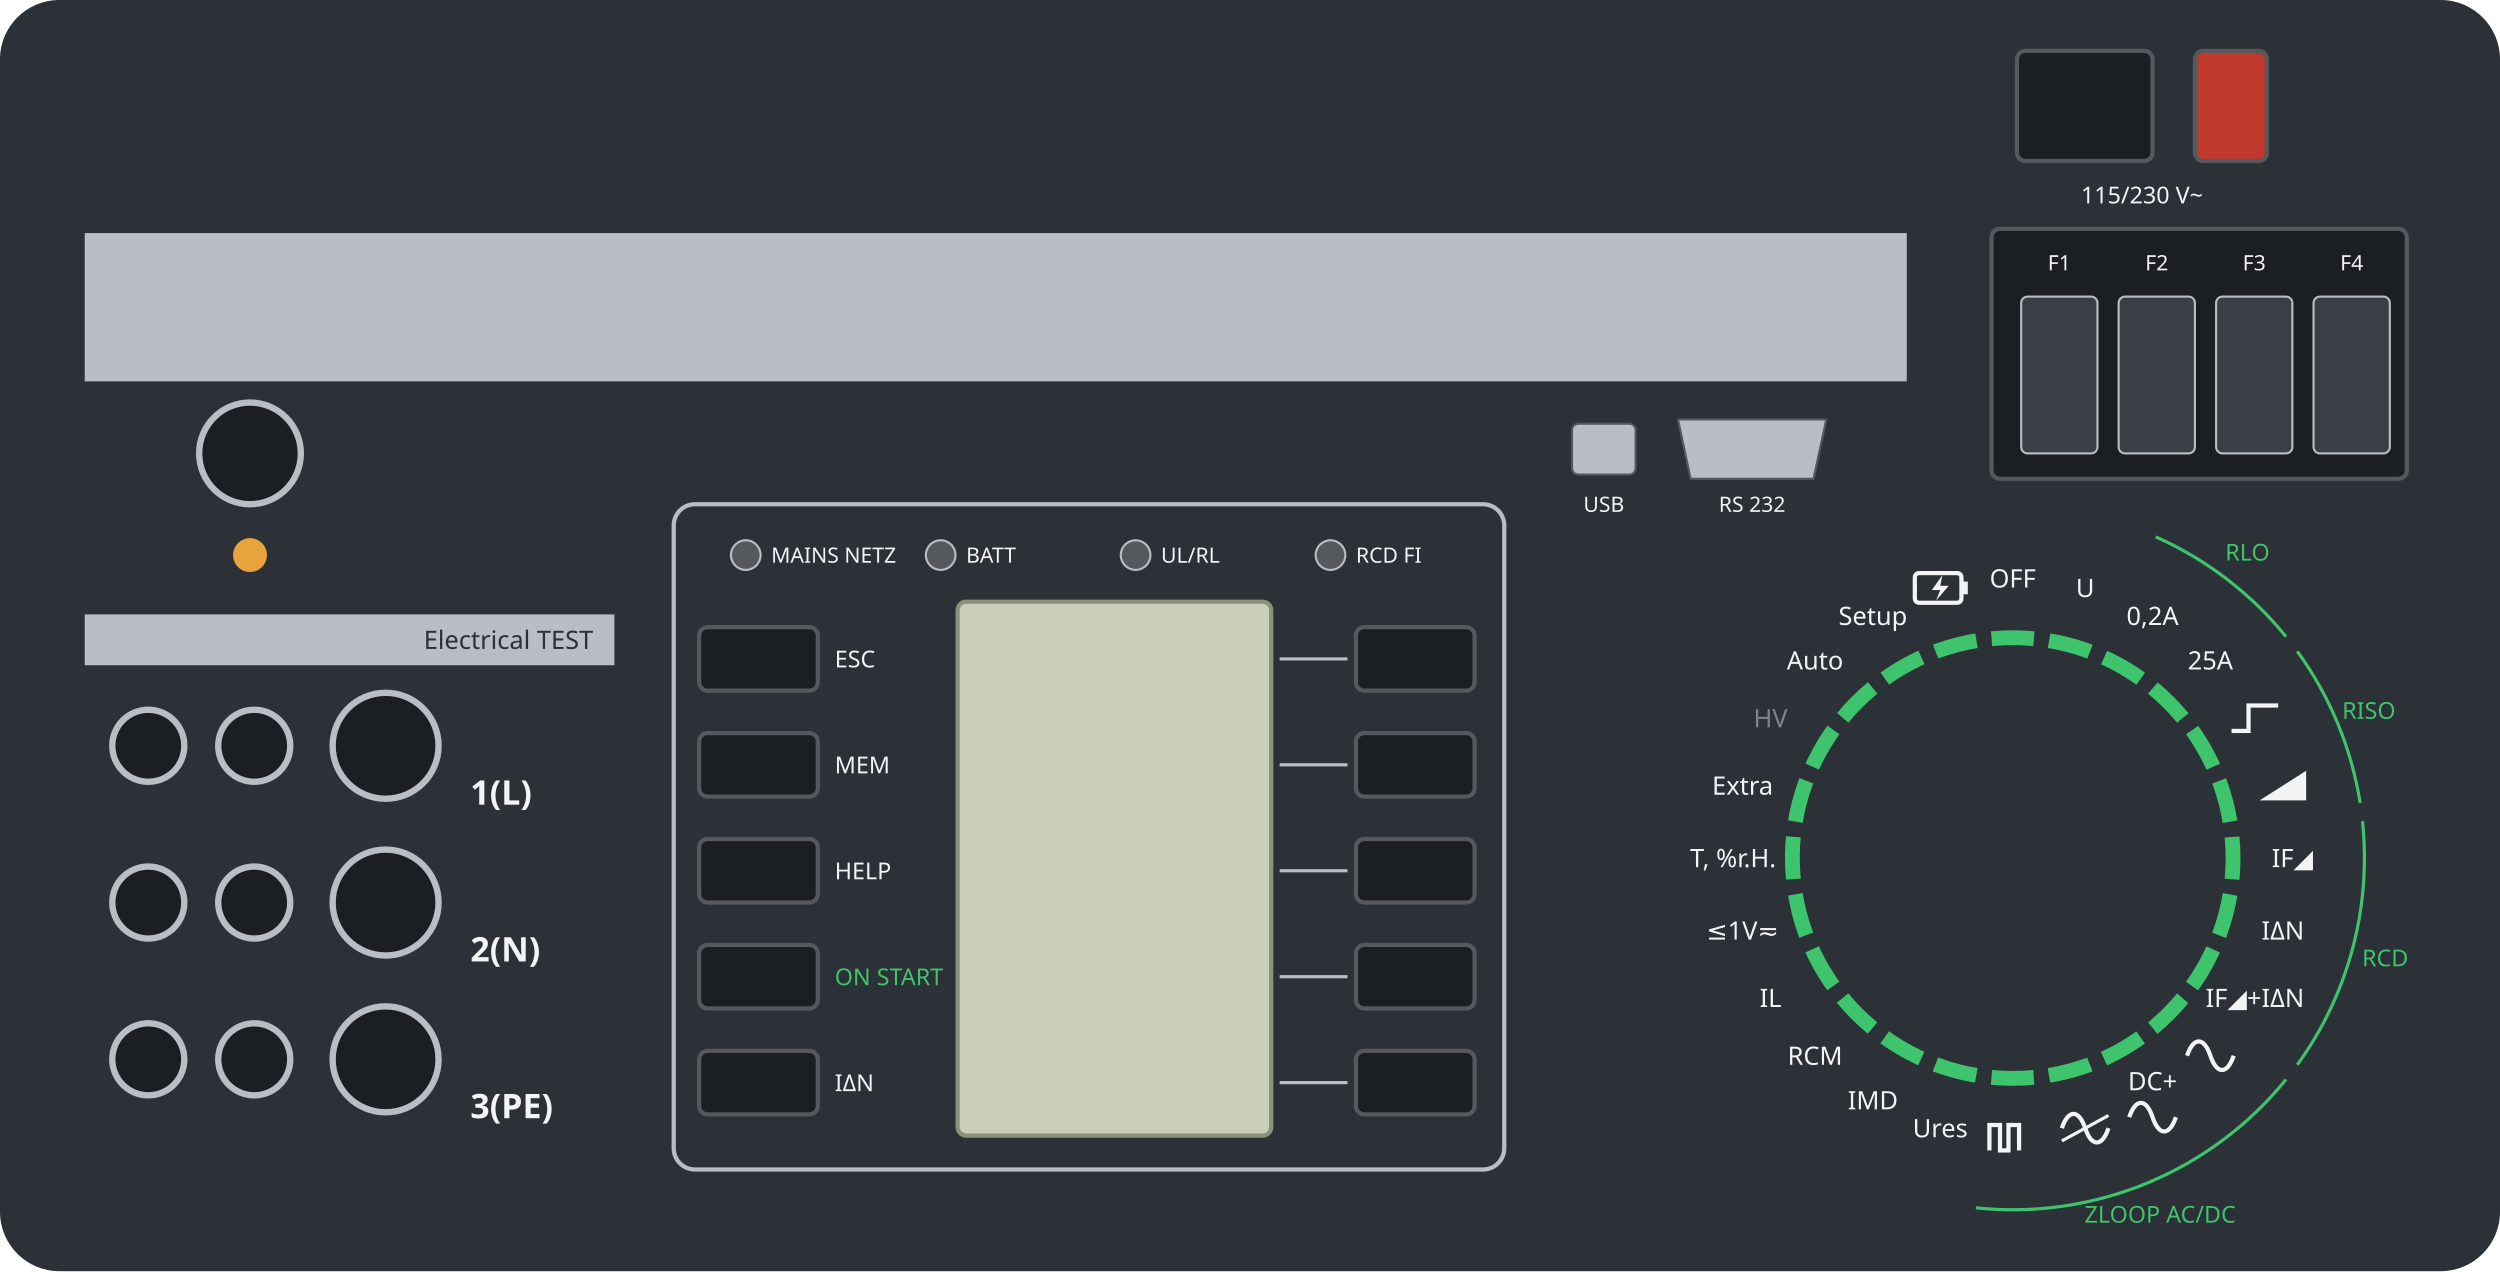
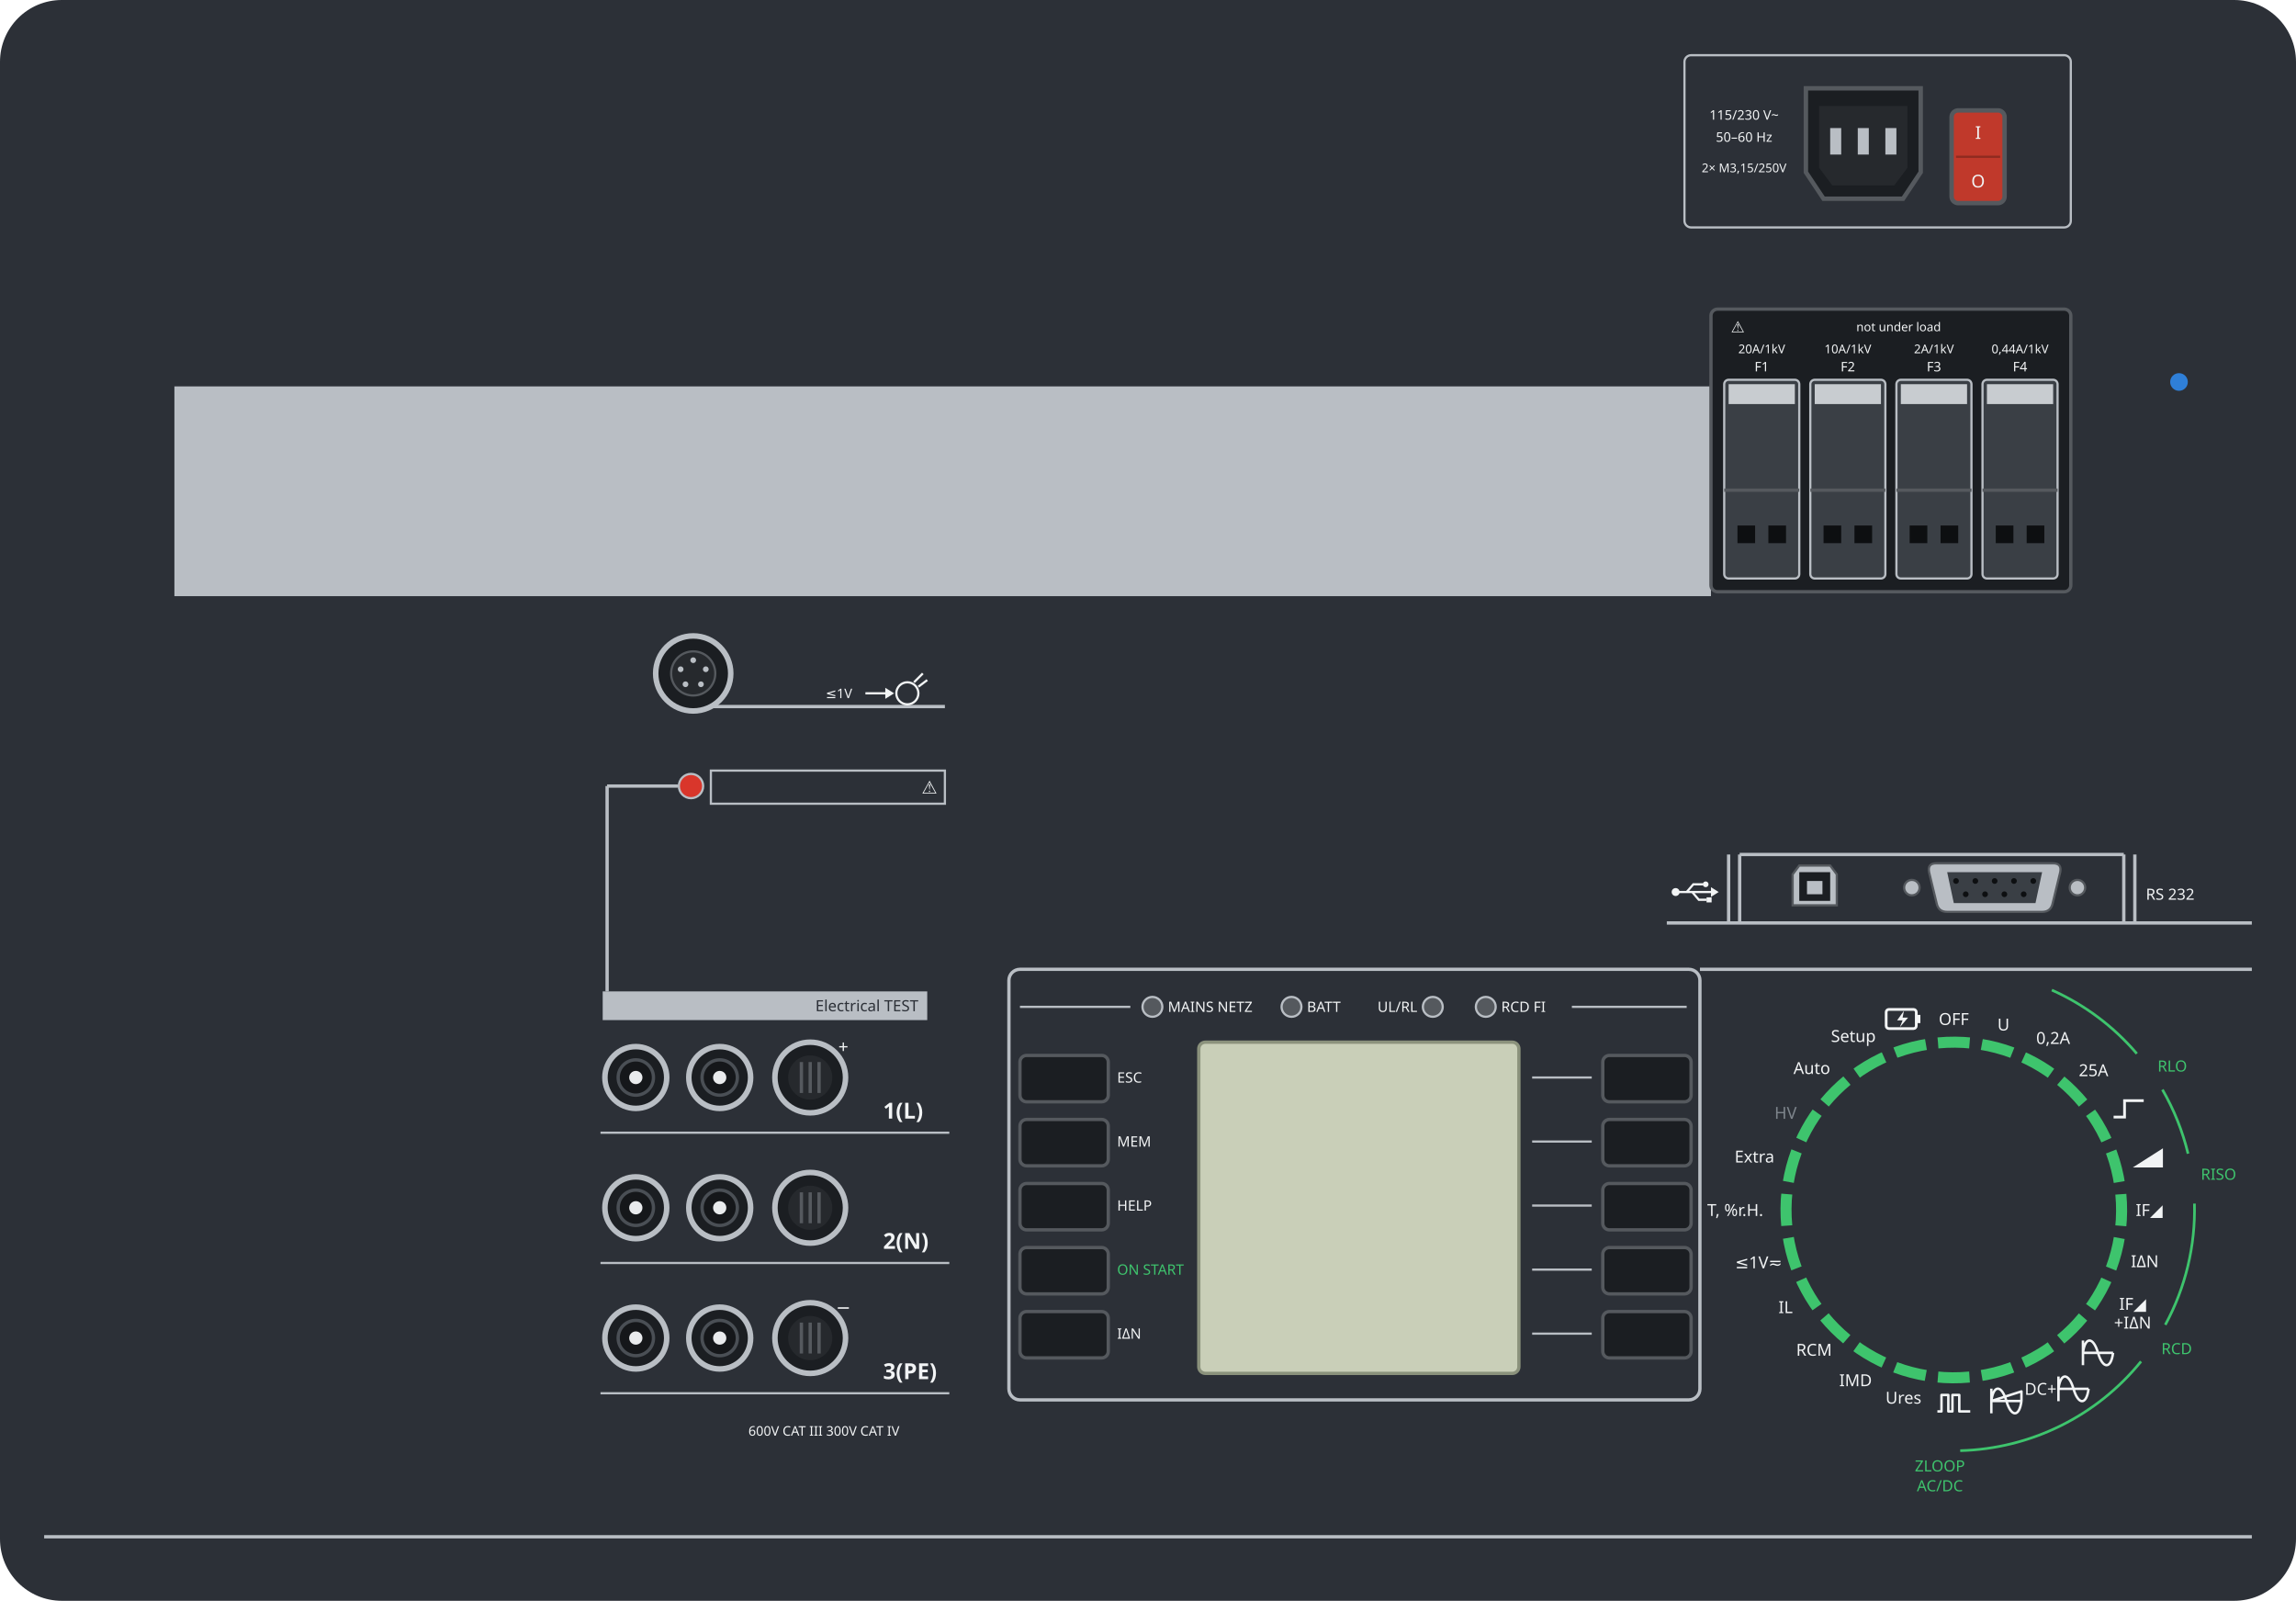
- <svg xmlns="http://www.w3.org/2000/svg" viewBox="0 0 1180 600">
-   <rect x="0" y="0" width="1180" height="600" rx="28" fill="#2c3037" />
-   <rect x="40" y="110" width="860" height="70" fill="#b9bec4" />
-   <rect id="mains-inlet" x="952" y="24" width="64" height="52" rx="4" fill="#1b1e22" stroke="#55595e" stroke-width="2" />
-   <rect id="mains-switch" x="1036" y="24" width="34" height="52" rx="4" fill="#c0392b" stroke="#55595e" stroke-width="2" />
-   <text x="1011.0" y="96.0" font-family="sans-serif" font-size="11" fill="#f2f4f5" text-anchor="middle" font-weight="normal">115/230 V~</text>
-   <rect id="fuses" x="940" y="108" width="196" height="118" rx="4" fill="#1b1e22" stroke="#55595e" stroke-width="2" />
-   <rect id="fuse-1" x="954" y="140" width="36" height="74" rx="3" fill="#3a3f45" stroke="#b9bec4" />
-   <text x="972.0" y="127.6" font-family="sans-serif" font-size="10" fill="#f2f4f5" text-anchor="middle" font-weight="normal">F1</text>
-   <rect id="fuse-2" x="1000" y="140" width="36" height="74" rx="3" fill="#3a3f45" stroke="#b9bec4" />
-   <text x="1018.0" y="127.6" font-family="sans-serif" font-size="10" fill="#f2f4f5" text-anchor="middle" font-weight="normal">F2</text>
-   <rect id="fuse-3" x="1046" y="140" width="36" height="74" rx="3" fill="#3a3f45" stroke="#b9bec4" />
-   <text x="1064.0" y="127.6" font-family="sans-serif" font-size="10" fill="#f2f4f5" text-anchor="middle" font-weight="normal">F3</text>
-   <rect id="fuse-4" x="1092" y="140" width="36" height="74" rx="3" fill="#3a3f45" stroke="#b9bec4" />
-   <text x="1110.0" y="127.6" font-family="sans-serif" font-size="10" fill="#f2f4f5" text-anchor="middle" font-weight="normal">F4</text>
-   <rect id="usb" x="742" y="200" width="30" height="24" rx="3" fill="#b9bec4" stroke="#55595e" />
-   <text x="757.0" y="241.6" font-family="sans-serif" font-size="10" fill="#f2f4f5" text-anchor="middle" font-weight="normal">USB</text>
-   <path id="rs232" d="M792,198 h70 l-6,28 h-58 Z" fill="#b9bec4" stroke="#55595e" />
-   <text x="827.0" y="241.6" font-family="sans-serif" font-size="10" fill="#f2f4f5" text-anchor="middle" font-weight="normal">RS 232</text>
-   <circle id="socket-clamp" cx="118" cy="214" r="24" fill="#1b1e22" stroke="#b9bec4" stroke-width="3" />
-   <circle id="led-warning" cx="118" cy="262" r="8" fill="#e8a33d" />
-   <rect x="40" y="290" width="250" height="24" fill="#b9bec4" />
-   <text x="280.0" y="306.3" font-family="sans-serif" font-size="12" fill="#2c3037" text-anchor="end" font-weight="normal">Electrical TEST</text>
+ <svg xmlns="http://www.w3.org/2000/svg" viewBox="0 0 1040 725">
+   <rect x="0" y="0" width="1040" height="725" rx="28" fill="#2c3037" />
+   <rect x="79" y="175" width="696" height="95" fill="#b9bec4" />
+   <circle id="led-bluetooth" cx="987" cy="173" r="4" fill="#2f7fd8" />
+   <rect x="763" y="25" width="175" height="78" rx="3" fill="none" stroke="#b9bec4" stroke-width="1" />
+   <g id="mains-inlet">
+     <path d="M818,40 H870 V78 L862,90 H826 L818,78 Z" fill="#1b1e22" stroke="#55595e" stroke-width="2" />
+     <path d="M824,48 H864 V76 L858,84 H830 L824,76 Z" fill="#26292d" />
+     <rect x="829" y="58" width="5" height="12" fill="#b9bec4" />
+     <rect x="841.5" y="58" width="5" height="12" fill="#b9bec4" />
+     <rect x="854" y="58" width="5" height="12" fill="#b9bec4" />
+   </g>
+   <g id="mains-switch">
+     <rect x="884" y="50" width="24" height="42" rx="3" fill="#c0392b" stroke="#55595e" stroke-width="2" />
+     <path d="M886,71 H906" stroke="#8e2a20" stroke-width="1" />
+     <text x="896.0" y="62.9" font-family="sans-serif" font-size="8" fill="#f2f4f5" text-anchor="middle" font-weight="normal">I</text>
+     <text x="896.0" y="84.9" font-family="sans-serif" font-size="8" fill="#f2f4f5" text-anchor="middle" font-weight="normal">O</text>
+   </g>
+   <text x="790.0" y="54.2" font-family="sans-serif" font-size="6" fill="#f2f4f5" text-anchor="middle" font-weight="normal">115/230 V~</text>
+   <text x="790.0" y="64.2" font-family="sans-serif" font-size="6" fill="#f2f4f5" text-anchor="middle" font-weight="normal">50–60 Hz</text>
+   <text x="790.0" y="78.0" font-family="sans-serif" font-size="5.5" fill="#f2f4f5" text-anchor="middle" font-weight="normal">2× M3,15/250V</text>
+   <rect id="fuses" x="775" y="140" width="163" height="128" rx="3" fill="#1b1e22" stroke="#55595e" stroke-width="1.5" />
+   <text x="784.0" y="150.5" font-family="sans-serif" font-size="7" fill="#f2f4f5" text-anchor="start" font-weight="normal">⚠</text>
+   <text x="860.0" y="150.0" font-family="sans-serif" font-size="5.5" fill="#f2f4f5" text-anchor="middle" font-weight="normal">not under load</text>
+   <g id="fuse-1">
+     <rect x="781" y="172" width="34" height="90" rx="2" fill="#3a3f45" stroke="#b9bec4" />
+     <rect x="783" y="174" width="30" height="9" fill="#c8ccd0" />
+     <path d="M781,222 H815" stroke="#55595e" stroke-width="1.5" />
+     <rect x="787" y="238" width="8" height="8" fill="#0d0f11" />
+     <rect x="801" y="238" width="8" height="8" fill="#0d0f11" />
+   </g>
+   <text x="798.0" y="160.0" font-family="sans-serif" font-size="5.5" fill="#f2f4f5" text-anchor="middle" font-weight="normal">20A/1kV</text>
+   <text x="798.0" y="168.2" font-family="sans-serif" font-size="6" fill="#f2f4f5" text-anchor="middle" font-weight="normal">F1</text>
+   <g id="fuse-2">
+     <rect x="820" y="172" width="34" height="90" rx="2" fill="#3a3f45" stroke="#b9bec4" />
+     <rect x="822" y="174" width="30" height="9" fill="#c8ccd0" />
+     <path d="M820,222 H854" stroke="#55595e" stroke-width="1.5" />
+     <rect x="826" y="238" width="8" height="8" fill="#0d0f11" />
+     <rect x="840" y="238" width="8" height="8" fill="#0d0f11" />
+   </g>
+   <text x="837.0" y="160.0" font-family="sans-serif" font-size="5.5" fill="#f2f4f5" text-anchor="middle" font-weight="normal">10A/1kV</text>
+   <text x="837.0" y="168.2" font-family="sans-serif" font-size="6" fill="#f2f4f5" text-anchor="middle" font-weight="normal">F2</text>
+   <g id="fuse-3">
+     <rect x="859" y="172" width="34" height="90" rx="2" fill="#3a3f45" stroke="#b9bec4" />
+     <rect x="861" y="174" width="30" height="9" fill="#c8ccd0" />
+     <path d="M859,222 H893" stroke="#55595e" stroke-width="1.5" />
+     <rect x="865" y="238" width="8" height="8" fill="#0d0f11" />
+     <rect x="879" y="238" width="8" height="8" fill="#0d0f11" />
+   </g>
+   <text x="876.0" y="160.0" font-family="sans-serif" font-size="5.5" fill="#f2f4f5" text-anchor="middle" font-weight="normal">2A/1kV</text>
+   <text x="876.0" y="168.2" font-family="sans-serif" font-size="6" fill="#f2f4f5" text-anchor="middle" font-weight="normal">F3</text>
+   <g id="fuse-4">
+     <rect x="898" y="172" width="34" height="90" rx="2" fill="#3a3f45" stroke="#b9bec4" />
+     <rect x="900" y="174" width="30" height="9" fill="#c8ccd0" />
+     <path d="M898,222 H932" stroke="#55595e" stroke-width="1.5" />
+     <rect x="904" y="238" width="8" height="8" fill="#0d0f11" />
+     <rect x="918" y="238" width="8" height="8" fill="#0d0f11" />
+   </g>
+   <text x="915.0" y="160.0" font-family="sans-serif" font-size="5.5" fill="#f2f4f5" text-anchor="middle" font-weight="normal">0,44A/1kV</text>
+   <text x="915.0" y="168.2" font-family="sans-serif" font-size="6" fill="#f2f4f5" text-anchor="middle" font-weight="normal">F4</text>
+   <path d="M783,387 L783,418" stroke="#b9bec4" stroke-width="1.5" fill="none" />
+   <path d="M788,387 L788,418" stroke="#b9bec4" stroke-width="1.5" fill="none" />
+   <path d="M962,387 L962,418" stroke="#b9bec4" stroke-width="1.5" fill="none" />
+   <path d="M967,387 L967,418" stroke="#b9bec4" stroke-width="1.5" fill="none" />
+   <path d="M755,418 L1020,418" stroke="#b9bec4" stroke-width="1.5" fill="none" />
+   <path d="M788,387 L962,387" stroke="#b9bec4" stroke-width="1.5" fill="none" />
+   <g id="usb-symbol" transform="translate(768,404)">
+     <circle cx="-9" cy="0" r="1.8" fill="#f2f4f5" />
+     <path d="M-9,0 H7 M-4,0 L-1,-3.5 H3.5 M-1.5,0 L1.5,3.5 H5" fill="none" stroke="#f2f4f5" stroke-width="1" />
+     <path d="M7,-2.2 L10.5,0 L7,2.2 Z" fill="#f2f4f5" />
+     <circle cx="4.6" cy="-3.5" r="1.3" fill="#f2f4f5" />
+     <rect x="5" y="2.4" width="2.3" height="2.3" fill="#f2f4f5" />
+   </g>
+   <g id="usb">
+     <path d="M812,396 L815,392 H829 L832,396 V410 H812 Z" fill="#b9bec4" stroke="#55595e" />
+     <rect x="815" y="395" width="14" height="13" fill="#1b1e22" />
+     <rect x="818.5" y="399" width="7" height="6" fill="#b9bec4" />
+   </g>
+   <path id="rs232" d="M877,391 H930 Q934,391 933.2,395 L929.8,409 Q929,413 925,413 H882 Q878,413 877.2,409 L873.8,395 Q873,391 877,391 Z" fill="#b9bec4" stroke="#55595e" />
+   <path d="M882,395 H925 L922,409 H885 Z" fill="#3a3f45" />
+   <circle cx="886.00" cy="399" r="1.3" fill="#0d0f11" />
+   <circle cx="894.75" cy="399" r="1.3" fill="#0d0f11" />
+   <circle cx="903.50" cy="399" r="1.3" fill="#0d0f11" />
+   <circle cx="912.25" cy="399" r="1.3" fill="#0d0f11" />
+   <circle cx="921.00" cy="399" r="1.3" fill="#0d0f11" />
+   <circle cx="890.40" cy="405" r="1.3" fill="#0d0f11" />
+   <circle cx="899.15" cy="405" r="1.3" fill="#0d0f11" />
+   <circle cx="907.90" cy="405" r="1.3" fill="#0d0f11" />
+   <circle cx="916.65" cy="405" r="1.3" fill="#0d0f11" />
+   <circle cx="866" cy="402" r="3.5" fill="#b9bec4" stroke="#55595e" />
+   <circle cx="941" cy="402" r="3.5" fill="#b9bec4" stroke="#55595e" />
+   <text x="972.0" y="407.5" font-family="sans-serif" font-size="7" fill="#f2f4f5" text-anchor="start" font-weight="normal">RS 232</text>
+   <path d="M20,696 L1020,696" stroke="#b9bec4" stroke-width="1.5" fill="none" />
+   <g id="socket-clamp">
+     <circle cx="314" cy="305" r="17" fill="#1b1e22" stroke="#b9bec4" stroke-width="2.5" />
+     <circle cx="314" cy="305" r="10" fill="#26292d" stroke="#55595e" />
+     <circle cx="314.0" cy="299.0" r="1.3" fill="#b9bec4" />
+     <circle cx="319.7" cy="303.1" r="1.3" fill="#b9bec4" />
+     <circle cx="317.5" cy="309.9" r="1.3" fill="#b9bec4" />
+     <circle cx="310.5" cy="309.9" r="1.3" fill="#b9bec4" />
+     <circle cx="308.3" cy="303.1" r="1.3" fill="#b9bec4" />
+   </g>
+   <path d="M322,320 L428,320" stroke="#b9bec4" stroke-width="1.5" fill="none" />
+   <text x="380.0" y="316.2" font-family="sans-serif" font-size="6" fill="#f2f4f5" text-anchor="middle" font-weight="normal">≤1V</text>
+   <path d="M392,314 H404" stroke="#f2f4f5" stroke-width="1" />
+   <path d="M401,311.5 L405,314 L401,316.5 Z" fill="#f2f4f5" />
+   <circle cx="411" cy="314" r="5" fill="none" stroke="#f2f4f5" />
+   <path d="M414,309 L418,305 M416,311 L420,308" stroke="#f2f4f5" />
+   <circle id="led-warning" cx="313" cy="356" r="5.5" fill="#d9362b" stroke="#b9bec4" />
+   <rect x="322" y="349" width="106" height="15" fill="none" stroke="#b9bec4" stroke-width="1" />
+   <text x="421.0" y="359.4" font-family="sans-serif" font-size="8" fill="#f2f4f5" text-anchor="middle" font-weight="normal">⚠</text>
+   <path d="M275,356 L307,356" stroke="#b9bec4" stroke-width="1.5" fill="none" />
+   <path d="M275,356 L275,449" stroke="#b9bec4" stroke-width="1.5" fill="none" />
+   <rect x="273" y="449" width="147" height="13" fill="#b9bec4" />
+   <text x="416.0" y="458.0" font-family="sans-serif" font-size="7" fill="#2c3037" text-anchor="end" font-weight="normal">Electrical TEST</text>
+   <text x="339.0" y="650.2" font-family="sans-serif" font-size="6" fill="#f2f4f5" text-anchor="start" font-weight="normal">600V CAT III   300V CAT IV</text>
  <g id="socket-1">
-     <circle cx="70" cy="352" r="17" fill="#1b1e22" stroke="#b9bec4" stroke-width="3" />
-     <circle cx="120" cy="352" r="17" fill="#1b1e22" stroke="#b9bec4" stroke-width="3" />
-     <circle cx="182" cy="352" r="25" fill="#1b1e22" stroke="#b9bec4" stroke-width="3" />
-     <text x="222.0" y="379.8" font-family="sans-serif" font-size="16" fill="#f2f4f5" text-anchor="start" font-weight="bold">1(L)</text>
+     <circle cx="288" cy="488" r="14" fill="#1b1e22" stroke="#b9bec4" stroke-width="2.5" />
+     <circle cx="288" cy="488" r="8" fill="#15171a" stroke="#4a4f55" stroke-width="1.5" />
+     <circle cx="288" cy="488" r="3" fill="#e9ebed" />
+     <circle cx="326" cy="488" r="14" fill="#1b1e22" stroke="#b9bec4" stroke-width="2.5" />
+     <circle cx="326" cy="488" r="8" fill="#15171a" stroke="#4a4f55" stroke-width="1.5" />
+     <circle cx="326" cy="488" r="3" fill="#e9ebed" />
+     <circle cx="367" cy="488" r="16" fill="#1b1e22" stroke="#b9bec4" stroke-width="2.5" />
+     <circle cx="367" cy="488" r="10" fill="#26292d" />
+     <path d="M363,481 V495" stroke="#55595e" stroke-width="1.5" />
+     <path d="M367,481 V495" stroke="#55595e" stroke-width="1.5" />
+     <path d="M371,481 V495" stroke="#55595e" stroke-width="1.5" />
+     <text x="382.0" y="476.9" font-family="sans-serif" font-size="8" fill="#f2f4f5" text-anchor="middle" font-weight="normal">+</text>
+     <path d="M272,513 L430,513" stroke="#b9bec4" stroke-width="1" fill="none" />
+     <text x="400.0" y="506.6" font-family="sans-serif" font-size="10" fill="#f2f4f5" text-anchor="start" font-weight="bold">1(L)</text>
  </g>
  <g id="socket-2">
-     <circle cx="70" cy="426" r="17" fill="#1b1e22" stroke="#b9bec4" stroke-width="3" />
-     <circle cx="120" cy="426" r="17" fill="#1b1e22" stroke="#b9bec4" stroke-width="3" />
-     <circle cx="182" cy="426" r="25" fill="#1b1e22" stroke="#b9bec4" stroke-width="3" />
-     <text x="222.0" y="453.8" font-family="sans-serif" font-size="16" fill="#f2f4f5" text-anchor="start" font-weight="bold">2(N)</text>
+     <circle cx="288" cy="547" r="14" fill="#1b1e22" stroke="#b9bec4" stroke-width="2.5" />
+     <circle cx="288" cy="547" r="8" fill="#15171a" stroke="#4a4f55" stroke-width="1.5" />
+     <circle cx="288" cy="547" r="3" fill="#e9ebed" />
+     <circle cx="326" cy="547" r="14" fill="#1b1e22" stroke="#b9bec4" stroke-width="2.5" />
+     <circle cx="326" cy="547" r="8" fill="#15171a" stroke="#4a4f55" stroke-width="1.5" />
+     <circle cx="326" cy="547" r="3" fill="#e9ebed" />
+     <circle cx="367" cy="547" r="16" fill="#1b1e22" stroke="#b9bec4" stroke-width="2.5" />
+     <circle cx="367" cy="547" r="10" fill="#26292d" />
+     <path d="M363,540 V554" stroke="#55595e" stroke-width="1.5" />
+     <path d="M367,540 V554" stroke="#55595e" stroke-width="1.5" />
+     <path d="M371,540 V554" stroke="#55595e" stroke-width="1.5" />
+     <path d="M272,572 L430,572" stroke="#b9bec4" stroke-width="1" fill="none" />
+     <text x="400.0" y="565.6" font-family="sans-serif" font-size="10" fill="#f2f4f5" text-anchor="start" font-weight="bold">2(N)</text>
  </g>
  <g id="socket-3">
-     <circle cx="70" cy="500" r="17" fill="#1b1e22" stroke="#b9bec4" stroke-width="3" />
-     <circle cx="120" cy="500" r="17" fill="#1b1e22" stroke="#b9bec4" stroke-width="3" />
-     <circle cx="182" cy="500" r="25" fill="#1b1e22" stroke="#b9bec4" stroke-width="3" />
-     <text x="222.0" y="527.8" font-family="sans-serif" font-size="16" fill="#f2f4f5" text-anchor="start" font-weight="bold">3(PE)</text>
-   </g>
-   <rect x="318" y="238" width="392" height="314" rx="10" fill="none" stroke="#b9bec4" stroke-width="2" />
-   <circle id="led-mains" cx="352" cy="262" r="7" fill="#55595e" stroke="#b9bec4" />
-   <text x="364.0" y="265.6" font-family="sans-serif" font-size="10" fill="#f2f4f5" text-anchor="start" font-weight="normal">MAINS NETZ</text>
-   <circle id="led-batt" cx="444" cy="262" r="7" fill="#55595e" stroke="#b9bec4" />
-   <text x="456.0" y="265.6" font-family="sans-serif" font-size="10" fill="#f2f4f5" text-anchor="start" font-weight="normal">BATT</text>
-   <circle id="led-ul" cx="536" cy="262" r="7" fill="#55595e" stroke="#b9bec4" />
-   <text x="548.0" y="265.6" font-family="sans-serif" font-size="10" fill="#f2f4f5" text-anchor="start" font-weight="normal">UL/RL</text>
-   <circle id="led-rcd" cx="628" cy="262" r="7" fill="#55595e" stroke="#b9bec4" />
-   <text x="640.0" y="265.6" font-family="sans-serif" font-size="10" fill="#f2f4f5" text-anchor="start" font-weight="normal">RCD FI</text>
-   <rect id="lcd" x="452" y="284" width="148" height="252" rx="4" fill="#c9cfb8" stroke="#8b927c" stroke-width="2" />
-   <rect id="key-esc" x="330" y="296" width="56" height="30" rx="4" fill="#1b1e22" stroke="#55595e" stroke-width="2" />
-   <text x="394.0" y="315.0" font-family="sans-serif" font-size="11" fill="#f2f4f5" text-anchor="start" font-weight="normal">ESC</text>
-   <rect id="key-mem" x="330" y="346" width="56" height="30" rx="4" fill="#1b1e22" stroke="#55595e" stroke-width="2" />
-   <text x="394.0" y="365.0" font-family="sans-serif" font-size="11" fill="#f2f4f5" text-anchor="start" font-weight="normal">MEM</text>
-   <rect id="key-help" x="330" y="396" width="56" height="30" rx="4" fill="#1b1e22" stroke="#55595e" stroke-width="2" />
-   <text x="394.0" y="415.0" font-family="sans-serif" font-size="11" fill="#f2f4f5" text-anchor="start" font-weight="normal">HELP</text>
-   <rect id="key-start" x="330" y="446" width="56" height="30" rx="4" fill="#1b1e22" stroke="#55595e" stroke-width="2" />
-   <text x="394.0" y="465.0" font-family="sans-serif" font-size="11" fill="#3ec46d" text-anchor="start" font-weight="normal">ON START</text>
-   <rect id="key-idn" x="330" y="496" width="56" height="30" rx="4" fill="#1b1e22" stroke="#55595e" stroke-width="2" />
-   <text x="394.0" y="515.0" font-family="sans-serif" font-size="11" fill="#f2f4f5" text-anchor="start" font-weight="normal">IΔN</text>
-   <rect id="soft-1" x="640" y="296" width="56" height="30" rx="4" fill="#1b1e22" stroke="#55595e" stroke-width="2" />
-   <path d="M604,311 H636" stroke="#b9bec4" stroke-width="1.5" />
-   <rect id="soft-2" x="640" y="346" width="56" height="30" rx="4" fill="#1b1e22" stroke="#55595e" stroke-width="2" />
-   <path d="M604,361 H636" stroke="#b9bec4" stroke-width="1.5" />
-   <rect id="soft-3" x="640" y="396" width="56" height="30" rx="4" fill="#1b1e22" stroke="#55595e" stroke-width="2" />
-   <path d="M604,411 H636" stroke="#b9bec4" stroke-width="1.5" />
-   <rect id="soft-4" x="640" y="446" width="56" height="30" rx="4" fill="#1b1e22" stroke="#55595e" stroke-width="2" />
-   <path d="M604,461 H636" stroke="#b9bec4" stroke-width="1.5" />
-   <rect id="soft-5" x="640" y="496" width="56" height="30" rx="4" fill="#1b1e22" stroke="#55595e" stroke-width="2" />
-   <path d="M604,511 H636" stroke="#b9bec4" stroke-width="1.5" />
-   <circle cx="950.0" cy="405.0" r="104" fill="none" stroke="#3ec46d" stroke-width="7" stroke-dasharray="20 7.23" transform="rotate(-95.5 950.0 405.0)" />
-   <g id="pos-35" transform="translate(950.0,273.0)">
-     <text x="0.0" y="4.3" font-family="sans-serif" font-size="12" fill="#f2f4f5" text-anchor="middle" font-weight="normal">OFF</text>
-   </g>
-   <g id="pos-12" transform="translate(984.2,277.5)">
-     <text x="0.0" y="4.3" font-family="sans-serif" font-size="12" fill="#f2f4f5" text-anchor="middle" font-weight="normal">U</text>
-   </g>
-   <g id="pos-13" transform="translate(1016.0,290.7)">
-     <text x="0.0" y="4.3" font-family="sans-serif" font-size="12" fill="#f2f4f5" text-anchor="middle" font-weight="normal">0,2A</text>
-   </g>
-   <g id="pos-14" transform="translate(1043.3,311.7)">
-     <text x="0.0" y="4.3" font-family="sans-serif" font-size="12" fill="#f2f4f5" text-anchor="middle" font-weight="normal">25A</text>
-   </g>
-   <g id="pos-15" transform="translate(1064.3,339.0)">
-     <g transform="translate(0,0)">
+     <circle cx="288" cy="606" r="14" fill="#1b1e22" stroke="#b9bec4" stroke-width="2.5" />
+     <circle cx="288" cy="606" r="8" fill="#15171a" stroke="#4a4f55" stroke-width="1.5" />
+     <circle cx="288" cy="606" r="3" fill="#e9ebed" />
+     <circle cx="326" cy="606" r="14" fill="#1b1e22" stroke="#b9bec4" stroke-width="2.5" />
+     <circle cx="326" cy="606" r="8" fill="#15171a" stroke="#4a4f55" stroke-width="1.5" />
+     <circle cx="326" cy="606" r="3" fill="#e9ebed" />
+     <circle cx="367" cy="606" r="16" fill="#1b1e22" stroke="#b9bec4" stroke-width="2.5" />
+     <circle cx="367" cy="606" r="10" fill="#26292d" />
+     <path d="M363,599 V613" stroke="#55595e" stroke-width="1.5" />
+     <path d="M367,599 V613" stroke="#55595e" stroke-width="1.5" />
+     <path d="M371,599 V613" stroke="#55595e" stroke-width="1.5" />
+     <text x="382.0" y="594.9" font-family="sans-serif" font-size="8" fill="#f2f4f5" text-anchor="middle" font-weight="normal">−</text>
+     <path d="M272,631 L430,631" stroke="#b9bec4" stroke-width="1" fill="none" />
+     <text x="400.0" y="624.6" font-family="sans-serif" font-size="10" fill="#f2f4f5" text-anchor="start" font-weight="bold">3(PE)</text>
+   </g>
+   <rect x="457" y="439" width="313" height="195" rx="5" fill="none" stroke="#b9bec4" stroke-width="1.5" />
+   <path d="M770,439 L1020,439" stroke="#b9bec4" stroke-width="1.5" fill="none" />
+   <path d="M462,456 L512,456" stroke="#b9bec4" stroke-width="1" fill="none" />
+   <path d="M712,456 L764,456" stroke="#b9bec4" stroke-width="1" fill="none" />
+   <circle id="led-mains" cx="522" cy="456" r="4.5" fill="#55595e" stroke="#b9bec4" />
+   <text x="529.0" y="458.3" font-family="sans-serif" font-size="6.5" fill="#f2f4f5" text-anchor="start" font-weight="normal">MAINS NETZ</text>
+   <circle id="led-batt" cx="585" cy="456" r="4.5" fill="#55595e" stroke="#b9bec4" />
+   <text x="592.0" y="458.3" font-family="sans-serif" font-size="6.5" fill="#f2f4f5" text-anchor="start" font-weight="normal">BATT</text>
+   <circle id="led-ul" cx="649" cy="456" r="4.5" fill="#55595e" stroke="#b9bec4" />
+   <text x="642.0" y="458.3" font-family="sans-serif" font-size="6.5" fill="#f2f4f5" text-anchor="end" font-weight="normal">UL/RL</text>
+   <circle id="led-rcd" cx="673" cy="456" r="4.5" fill="#55595e" stroke="#b9bec4" />
+   <text x="680.0" y="458.3" font-family="sans-serif" font-size="6.5" fill="#f2f4f5" text-anchor="start" font-weight="normal">RCD FI</text>
+   <rect id="lcd" x="543" y="472" width="145" height="150" rx="3" fill="#c9cfb8" stroke="#8b927c" stroke-width="1.5" />
+   <rect id="key-esc" x="462" y="478" width="40" height="21" rx="3" fill="#1b1e22" stroke="#55595e" stroke-width="1.5" />
+   <text x="506.0" y="490.3" font-family="sans-serif" font-size="6.5" fill="#f2f4f5" text-anchor="start" font-weight="normal">ESC</text>
+   <rect id="key-mem" x="462" y="507" width="40" height="21" rx="3" fill="#1b1e22" stroke="#55595e" stroke-width="1.5" />
+   <text x="506.0" y="519.3" font-family="sans-serif" font-size="6.5" fill="#f2f4f5" text-anchor="start" font-weight="normal">MEM</text>
+   <rect id="key-help" x="462" y="536" width="40" height="21" rx="3" fill="#1b1e22" stroke="#55595e" stroke-width="1.5" />
+   <text x="506.0" y="548.3" font-family="sans-serif" font-size="6.5" fill="#f2f4f5" text-anchor="start" font-weight="normal">HELP</text>
+   <rect id="key-start" x="462" y="565" width="40" height="21" rx="3" fill="#1b1e22" stroke="#55595e" stroke-width="1.5" />
+   <text x="506.0" y="577.3" font-family="sans-serif" font-size="6.5" fill="#3ec46d" text-anchor="start" font-weight="normal">ON START</text>
+   <rect id="key-idn" x="462" y="594" width="40" height="21" rx="3" fill="#1b1e22" stroke="#55595e" stroke-width="1.5" />
+   <text x="506.0" y="606.3" font-family="sans-serif" font-size="6.5" fill="#f2f4f5" text-anchor="start" font-weight="normal">IΔN</text>
+   <rect id="soft-1" x="726" y="478" width="40" height="21" rx="3" fill="#1b1e22" stroke="#55595e" stroke-width="1.5" />
+   <path d="M694,488 L721,488" stroke="#b9bec4" stroke-width="1" fill="none" />
+   <rect id="soft-2" x="726" y="507" width="40" height="21" rx="3" fill="#1b1e22" stroke="#55595e" stroke-width="1.5" />
+   <path d="M694,517 L721,517" stroke="#b9bec4" stroke-width="1" fill="none" />
+   <rect id="soft-3" x="726" y="536" width="40" height="21" rx="3" fill="#1b1e22" stroke="#55595e" stroke-width="1.5" />
+   <path d="M694,546 L721,546" stroke="#b9bec4" stroke-width="1" fill="none" />
+   <rect id="soft-4" x="726" y="565" width="40" height="21" rx="3" fill="#1b1e22" stroke="#55595e" stroke-width="1.5" />
+   <path d="M694,575 L721,575" stroke="#b9bec4" stroke-width="1" fill="none" />
+   <rect id="soft-5" x="726" y="594" width="40" height="21" rx="3" fill="#1b1e22" stroke="#55595e" stroke-width="1.5" />
+   <path d="M694,604 L721,604" stroke="#b9bec4" stroke-width="1" fill="none" />
+   <circle cx="885.0" cy="548.0" r="76" fill="none" stroke="#3ec46d" stroke-width="5" stroke-dasharray="14.33 5.57" transform="rotate(-95.40 885.0 548.0)" />
+   <g id="pos-35" transform="translate(885.0,461.5)">
+     <text x="0.0" y="2.7" font-family="sans-serif" font-size="7.5" fill="#f2f4f5" text-anchor="middle" font-weight="normal">OFF</text>
+   </g>
+   <g id="pos-12" transform="translate(907.5,464.0)">
+     <text x="0.0" y="2.7" font-family="sans-serif" font-size="7.5" fill="#f2f4f5" text-anchor="middle" font-weight="normal">U</text>
+   </g>
+   <g id="pos-13" transform="translate(930.0,470.1)">
+     <text x="0.0" y="2.7" font-family="sans-serif" font-size="7.5" fill="#f2f4f5" text-anchor="middle" font-weight="normal">0,2A</text>
+   </g>
+   <g id="pos-14" transform="translate(948.3,484.7)">
+     <text x="0.0" y="2.7" font-family="sans-serif" font-size="7.5" fill="#f2f4f5" text-anchor="middle" font-weight="normal">25A</text>
+   </g>
+   <g id="pos-15" transform="translate(964.2,502.2)">
+     <g transform="translate(0.0,0) scale(0.62)">
      <path d="M-11,6 h8 v-12 h14" fill="none" stroke="#f2f4f5" stroke-width="2" />
    </g>
  </g>
-   <g id="pos-16" transform="translate(1077.5,370.8)">
-     <g transform="translate(0,0)">
+   <g id="pos-16" transform="translate(972.9,524.4)">
+     <g transform="translate(0.0,0) scale(0.62)">
      <path d="M-11,7 L11,7 L11,-7 Z" fill="#f2f4f5" />
    </g>
  </g>
-   <g id="pos-17" transform="translate(1082.0,405.0)">
-     <text x="0.0" y="4.3" font-family="sans-serif" font-size="12" fill="#f2f4f5" text-anchor="middle" font-weight="normal">IF◢</text>
-   </g>
-   <g id="pos-18" transform="translate(1077.5,439.2)">
-     <text x="0.0" y="4.3" font-family="sans-serif" font-size="12" fill="#f2f4f5" text-anchor="middle" font-weight="normal">IΔN</text>
-   </g>
-   <g id="pos-19" transform="translate(1064.3,471.0)">
-     <text x="0.0" y="4.3" font-family="sans-serif" font-size="12" fill="#f2f4f5" text-anchor="middle" font-weight="normal">IF◢+IΔN</text>
-   </g>
-   <g id="pos-20" transform="translate(1043.3,498.3)">
-     <g transform="translate(0,0)">
-       <path d="M-11,0 C-8,-9 -3,-9 0,0 S8,9 11,0" fill="none" stroke="#f2f4f5" stroke-width="2" />
-     </g>
-   </g>
-   <g id="pos-21" transform="translate(1016.0,519.3)">
-     <text x="0.0" y="-4.7" font-family="sans-serif" font-size="12" fill="#f2f4f5" text-anchor="middle" font-weight="normal">DC+</text>
-     <g transform="translate(0,8)">
-       <path d="M-11,0 C-8,-9 -3,-9 0,0 S8,9 11,0" fill="none" stroke="#f2f4f5" stroke-width="2" />
-     </g>
-   </g>
-   <g id="pos-22" transform="translate(984.2,532.5)">
-     <g transform="translate(0,0)">
-       <path d="M-11,0 C-8,-9 -3,-9 0,0 S8,9 11,0" fill="none" stroke="#f2f4f5" stroke-width="2" />
-       <path d="M-11,6 L11,-6" stroke="#f2f4f5" stroke-width="1.5" />
-     </g>
-   </g>
-   <g id="pos-23" transform="translate(950.0,537.0)">
-     <g transform="translate(0,0)">
-       <path d="M-11,6 v-12 h5 v12 h4 v-12 h5 v12" fill="none" stroke="#f2f4f5" stroke-width="2" />
-     </g>
-   </g>
-   <g id="pos-24" transform="translate(915.8,532.5)">
-     <text x="0.0" y="4.3" font-family="sans-serif" font-size="12" fill="#f2f4f5" text-anchor="middle" font-weight="normal">Ures</text>
-   </g>
-   <g id="pos-25" transform="translate(884.0,519.3)">
-     <text x="0.0" y="4.3" font-family="sans-serif" font-size="12" fill="#f2f4f5" text-anchor="middle" font-weight="normal">IMD</text>
-   </g>
-   <g id="pos-26" transform="translate(856.7,498.3)">
-     <text x="0.0" y="4.3" font-family="sans-serif" font-size="12" fill="#f2f4f5" text-anchor="middle" font-weight="normal">RCM</text>
-   </g>
-   <g id="pos-27" transform="translate(835.7,471.0)">
-     <text x="0.0" y="4.3" font-family="sans-serif" font-size="12" fill="#f2f4f5" text-anchor="middle" font-weight="normal">IL</text>
-   </g>
-   <g id="pos-28" transform="translate(822.5,439.2)">
-     <text x="0.0" y="4.3" font-family="sans-serif" font-size="12" fill="#f2f4f5" text-anchor="middle" font-weight="normal">≤1V≂</text>
-   </g>
-   <g id="pos-29" transform="translate(818.0,405.0)">
-     <text x="0.0" y="4.3" font-family="sans-serif" font-size="12" fill="#f2f4f5" text-anchor="middle" font-weight="normal">T, %r.H.</text>
-   </g>
-   <g id="pos-30" transform="translate(822.5,370.8)">
-     <text x="0.0" y="4.3" font-family="sans-serif" font-size="12" fill="#f2f4f5" text-anchor="middle" font-weight="normal">Extra</text>
-   </g>
-   <g id="pos-31" transform="translate(835.7,339.0)">
-     <text x="0.0" y="4.3" font-family="sans-serif" font-size="12" fill="#7d848b" text-anchor="middle" font-weight="normal">HV</text>
-   </g>
-   <g id="pos-32" transform="translate(856.7,311.7)">
-     <text x="0.0" y="4.3" font-family="sans-serif" font-size="12" fill="#f2f4f5" text-anchor="middle" font-weight="normal">Auto</text>
-   </g>
-   <g id="pos-33" transform="translate(884.0,290.7)">
-     <text x="0.0" y="4.3" font-family="sans-serif" font-size="12" fill="#f2f4f5" text-anchor="middle" font-weight="normal">Setup</text>
-   </g>
-   <g id="pos-34" transform="translate(915.8,277.5)">
-     <g transform="translate(0,0)">
+   <g id="pos-17" transform="translate(973.5,548.0)">
+     <text x="0.0" y="2.7" font-family="sans-serif" font-size="7.5" fill="#f2f4f5" text-anchor="middle" font-weight="normal">IF◢</text>
+   </g>
+   <g id="pos-18" transform="translate(971.5,571.2)">
+     <text x="0.0" y="2.7" font-family="sans-serif" font-size="7.5" fill="#f2f4f5" text-anchor="middle" font-weight="normal">IΔN</text>
+   </g>
+   <g id="pos-19" transform="translate(966.0,594.8)">
+     <text x="0.0" y="-1.6" font-family="sans-serif" font-size="7.5" fill="#f2f4f5" text-anchor="middle" font-weight="normal">IF◢</text>
+     <text x="0.0" y="6.9" font-family="sans-serif" font-size="7.5" fill="#f2f4f5" text-anchor="middle" font-weight="normal">+IΔN</text>
+   </g>
+   <g id="pos-20" transform="translate(949.7,612.7)">
+     <g transform="translate(0.0,0) scale(0.62)">
+       <path d="M-10,-9 V9 M-10,0 H12 M-10,0 C-8.5,-12 -2.5,-12 1,0 C4.5,12 10.5,12 12,0" fill="none" stroke="#f2f4f5" stroke-width="1.8" stroke-linejoin="round" />
+     </g>
+   </g>
+   <g id="pos-21" transform="translate(931.8,629.0)">
+     <text x="-7.5" y="2.7" font-family="sans-serif" font-size="7.5" fill="#f2f4f5" text-anchor="middle" font-weight="normal">DC+</text>
+     <g transform="translate(6.8,0) scale(0.62)">
+       <path d="M-10,-9 V9 M-10,0 H12 M-10,0 C-8.5,-12 -2.5,-12 1,0 C4.5,12 10.5,12 12,0" fill="none" stroke="#f2f4f5" stroke-width="1.8" stroke-linejoin="round" />
+     </g>
+   </g>
+   <g id="pos-22" transform="translate(908.2,634.5)">
+     <g transform="translate(0.0,0) scale(0.62)">
+       <path d="M-10,-9 V9 M-10,0 H12 M-10,0 C-8.5,-12 -2.5,-12 1,0 C4.5,12 10.5,12 12,0 M-10,0 L12,-7 V0" fill="none" stroke="#f2f4f5" stroke-width="1.8" stroke-linejoin="round" />
+     </g>
+   </g>
+   <g id="pos-23" transform="translate(885.0,635.5)">
+     <g transform="translate(0.0,0) scale(0.62)">
+       <path d="M-12,6 H-9 V-6 H-4 V6 H-1 V-6 H4 V6 H12" fill="none" stroke="#f2f4f5" stroke-width="1.8" stroke-linejoin="round" />
+     </g>
+   </g>
+   <g id="pos-24" transform="translate(862.2,633.0)">
+     <text x="0.0" y="2.7" font-family="sans-serif" font-size="7.5" fill="#f2f4f5" text-anchor="middle" font-weight="normal">Ures</text>
+   </g>
+   <g id="pos-25" transform="translate(840.5,625.1)">
+     <text x="0.0" y="2.7" font-family="sans-serif" font-size="7.5" fill="#f2f4f5" text-anchor="middle" font-weight="normal">IMD</text>
+   </g>
+   <g id="pos-26" transform="translate(821.7,611.3)">
+     <text x="0.0" y="2.7" font-family="sans-serif" font-size="7.5" fill="#f2f4f5" text-anchor="middle" font-weight="normal">RCM</text>
+   </g>
+   <g id="pos-27" transform="translate(808.8,592.0)">
+     <text x="0.0" y="2.7" font-family="sans-serif" font-size="7.5" fill="#f2f4f5" text-anchor="middle" font-weight="normal">IL</text>
+   </g>
+   <g id="pos-28" transform="translate(796.6,571.7)">
+     <text x="0.0" y="2.7" font-family="sans-serif" font-size="7.5" fill="#f2f4f5" text-anchor="middle" font-weight="normal">≤1V≂</text>
+   </g>
+   <g id="pos-29" transform="translate(786.0,548.0)">
+     <text x="0.0" y="2.7" font-family="sans-serif" font-size="7.5" fill="#f2f4f5" text-anchor="middle" font-weight="normal">T, %r.H.</text>
+   </g>
+   <g id="pos-30" transform="translate(794.7,523.8)">
+     <text x="0.0" y="2.7" font-family="sans-serif" font-size="7.5" fill="#f2f4f5" text-anchor="middle" font-weight="normal">Extra</text>
+   </g>
+   <g id="pos-31" transform="translate(808.8,504.0)">
+     <text x="0.0" y="2.7" font-family="sans-serif" font-size="7.5" fill="#7d848b" text-anchor="middle" font-weight="normal">HV</text>
+   </g>
+   <g id="pos-32" transform="translate(820.7,483.7)">
+     <text x="0.0" y="2.7" font-family="sans-serif" font-size="7.5" fill="#f2f4f5" text-anchor="middle" font-weight="normal">Auto</text>
+   </g>
+   <g id="pos-33" transform="translate(839.5,469.2)">
+     <text x="0.0" y="2.7" font-family="sans-serif" font-size="7.5" fill="#f2f4f5" text-anchor="middle" font-weight="normal">Setup</text>
+   </g>
+   <g id="pos-34" transform="translate(861.8,461.5)">
+     <g transform="translate(0.0,0) scale(0.62)">
      <rect x="-12" y="-7" width="22" height="14" rx="2" fill="none" stroke="#f2f4f5" stroke-width="2" />
      <rect x="10" y="-3" width="3" height="6" fill="#f2f4f5" />
      <path d="M1,-6 L-4,1 L0,1 L-2,6 L4,-1 L0,-1 Z" fill="#f2f4f5" />
    </g>
  </g>
-   <path d="M1017.5,253.4 A166,166 0 0 1 1079.0,300.5" fill="none" stroke="#3ec46d" stroke-width="1.5" />
-   <text x="1060.8" y="264.6" font-family="sans-serif" font-size="11" fill="#3ec46d" text-anchor="middle" font-weight="normal">RLO</text>
-   <path d="M1084.3,307.4 A166,166 0 0 1 1114.0,379.0" fill="none" stroke="#3ec46d" stroke-width="1.5" />
-   <text x="1118.1" y="339.3" font-family="sans-serif" font-size="11" fill="#3ec46d" text-anchor="middle" font-weight="normal">RISO</text>
-   <path d="M1115.1,387.6 A166,166 0 0 1 1084.3,502.6" fill="none" stroke="#3ec46d" stroke-width="1.5" />
-   <text x="1125.8" y="456.1" font-family="sans-serif" font-size="11" fill="#3ec46d" text-anchor="middle" font-weight="normal">RCD</text>
-   <path d="M1079.0,509.5 A166,166 0 0 1 932.6,570.1" fill="none" stroke="#3ec46d" stroke-width="1.5" />
-   <text x="1019.6" y="577.1" font-family="sans-serif" font-size="11" fill="#3ec46d" text-anchor="middle" font-weight="normal">ZLOOP AC/DC</text>
+   <path d="M929.4,448.4 A109.1,109.1 0 0 1 967.9,477.2" fill="none" stroke="#3ec46d" stroke-width="1.2" />
+   <text x="977.3" y="485.3" font-family="sans-serif" font-size="7" fill="#3ec46d" text-anchor="start" font-weight="normal">RLO</text>
+   <path d="M979.5,493.5 A109.1,109.1 0 0 1 991.1,522.5" fill="none" stroke="#3ec46d" stroke-width="1.2" />
+   <text x="996.9" y="534.3" font-family="sans-serif" font-size="7" fill="#3ec46d" text-anchor="start" font-weight="normal">RISO</text>
+   <path d="M994.0,545.1 A109.1,109.1 0 0 1 980.8,600.0" fill="none" stroke="#3ec46d" stroke-width="1.2" />
+   <text x="979.0" y="613.3" font-family="sans-serif" font-size="7" fill="#3ec46d" text-anchor="start" font-weight="normal">RCD</text>
+   <path d="M969.8,616.6 A109.1,109.1 0 0 1 887.9,657.0" fill="none" stroke="#3ec46d" stroke-width="1.2" />
+   <text x="878.7" y="666.4" font-family="sans-serif" font-size="7" fill="#3ec46d" text-anchor="middle" font-weight="normal">ZLOOP</text>
+   <text x="878.7" y="675.4" font-family="sans-serif" font-size="7" fill="#3ec46d" text-anchor="middle" font-weight="normal">AC/DC</text>
</svg>
